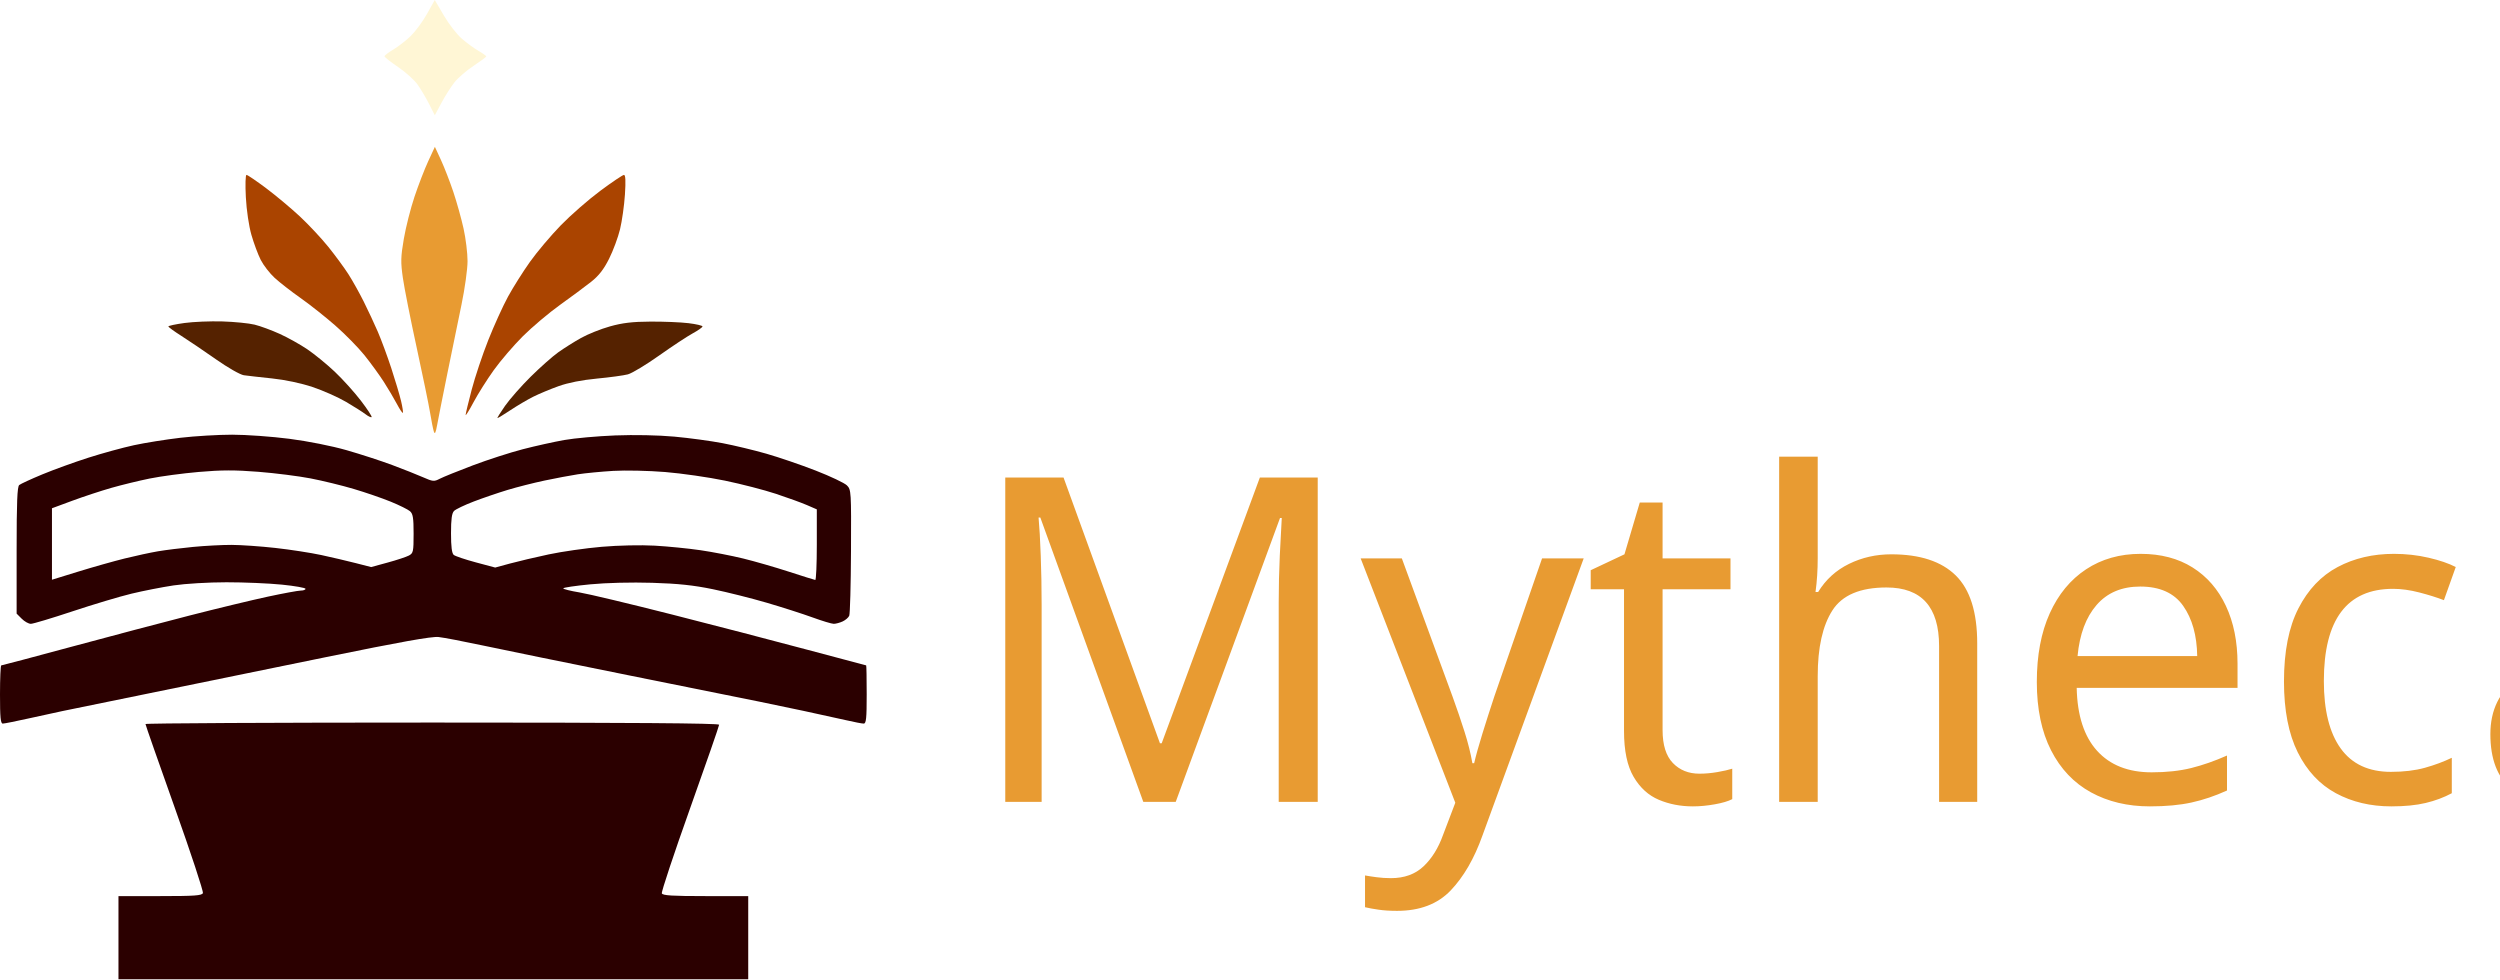
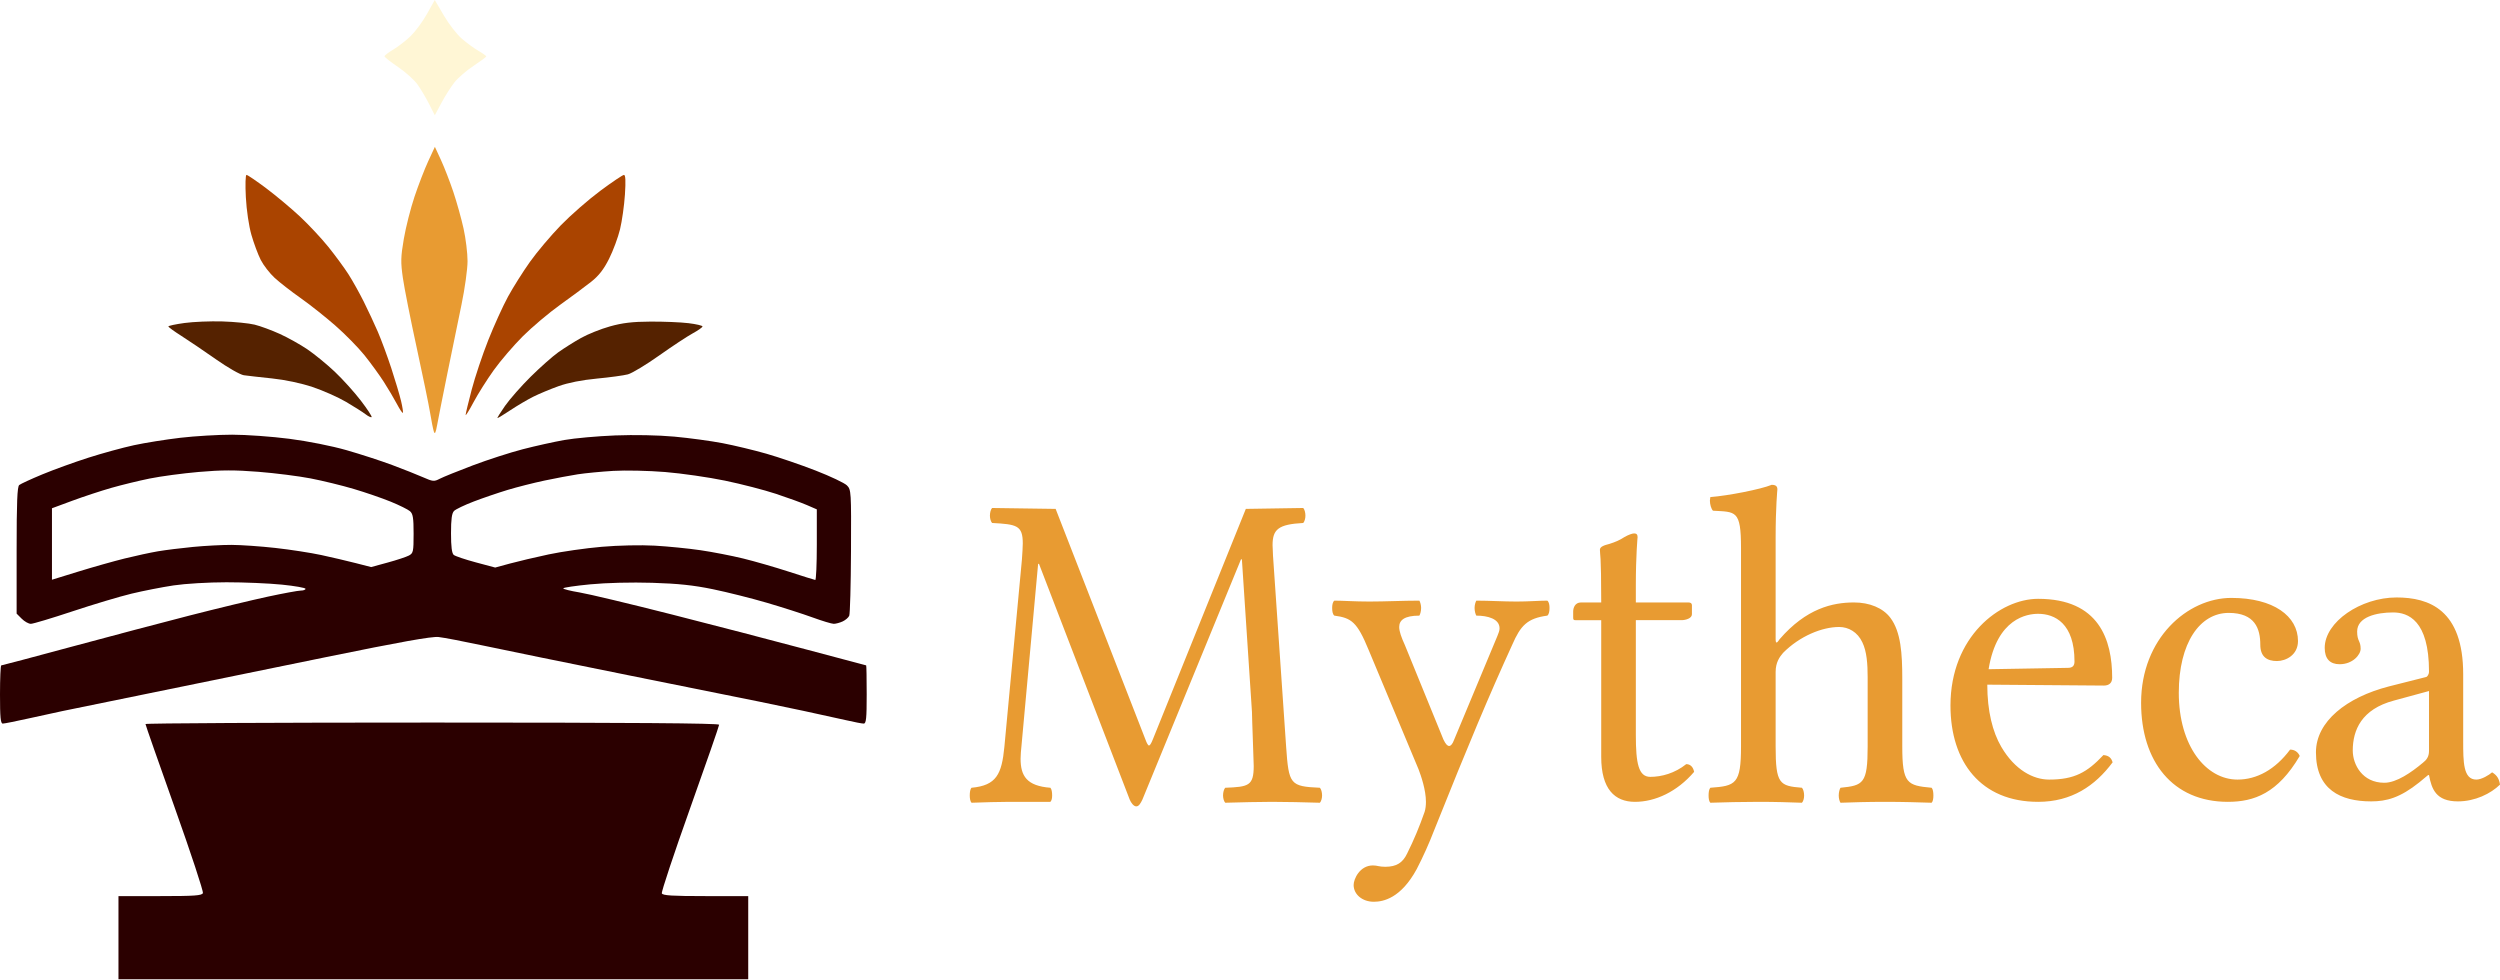
<svg xmlns="http://www.w3.org/2000/svg" version="1.1" id="svg1" width="1202.843" height="471.149" viewBox="0 0 1202.843 471.149">
  <defs id="defs1" />
  <g id="g1" transform="translate(-29.75415,-262.6001)">
    <g id="g6" transform="translate(-142.0649,-0.9565091)">
      <path style="fill:#fff6d5" d="m 384.258,312.963 -3.241,6.066 -2.731,-5.412 c -1.502,-2.977 -4.018,-7.213 -5.591,-9.414 -1.573,-2.201 -5.789,-5.988 -9.368,-8.416 -3.58,-2.427 -6.508,-4.746 -6.508,-5.153 0,-0.407 1.913,-1.871 4.25,-3.254 2.337,-1.383 6.099,-4.306 8.359,-6.497 2.26,-2.19 5.788,-6.985 7.841,-10.655 l 3.732,-6.673 4.367,7.46 c 2.402,4.103 6.299,9.127 8.659,11.165 2.361,2.038 5.976,4.677 8.035,5.864 2.058,1.188 3.733,2.384 3.722,2.659 -0.011,0.275 -2.743,2.3 -6.071,4.5 -3.328,2.2 -7.437,5.731 -9.132,7.846 -1.695,2.115 -4.54,6.576 -6.323,9.912 z" id="path56" />
      <path style="fill:#aa4400" d="m 365.652,462.206 c -0.216,0.216 -1.504,-1.708 -2.863,-4.276 -1.358,-2.568 -4.21,-7.381 -6.336,-10.697 -2.127,-3.315 -6.31,-9.067 -9.296,-12.782 -2.986,-3.715 -9.331,-10.164 -14.099,-14.333 -4.768,-4.169 -12.285,-10.12 -16.704,-13.226 -4.419,-3.106 -9.987,-7.438 -12.374,-9.627 -2.387,-2.189 -5.412,-6.096 -6.722,-8.682 -1.31,-2.586 -3.327,-8.004 -4.482,-12.04 -1.218,-4.259 -2.339,-11.85 -2.67,-18.089 -0.322,-6.058 -0.181,-10.75 0.321,-10.75 0.491,0 4.761,2.904 9.49,6.453 4.729,3.549 12.038,9.666 16.243,13.592 4.205,3.927 10.364,10.52 13.687,14.651 3.323,4.131 7.65,10.024 9.615,13.096 1.965,3.072 5.273,8.988 7.351,13.147 2.078,4.159 5.139,10.711 6.802,14.561 1.663,3.85 4.574,11.725 6.469,17.5 1.895,5.775 4.011,12.887 4.703,15.804 0.692,2.917 1.081,5.481 0.865,5.697 z" id="path55" />
      <path style="fill:#aa4400" d="m 399.65,457.088 c -2.078,3.914 -3.788,6.667 -3.799,6.117 -0.011,-0.55 1.297,-6.009 2.907,-12.131 1.61,-6.122 5.208,-16.879 7.996,-23.903 2.788,-7.024 7.059,-16.423 9.492,-20.886 2.433,-4.463 7.188,-12.002 10.567,-16.752 3.379,-4.751 10.05,-12.656 14.824,-17.566 4.774,-4.911 13.325,-12.378 19.002,-16.595 5.677,-4.216 10.807,-7.666 11.401,-7.666 0.741,0 0.884,2.98 0.456,9.494 -0.343,5.222 -1.401,12.713 -2.35,16.647 -0.95,3.934 -3.324,10.332 -5.277,14.216 -2.579,5.131 -4.947,8.168 -8.654,11.103 -2.807,2.222 -9.505,7.189 -14.886,11.039 -5.381,3.85 -13.434,10.635 -17.897,15.077 -4.463,4.443 -10.789,11.815 -14.059,16.383 -3.27,4.568 -7.645,11.508 -9.724,15.423 z" id="path54" />
      <path style="fill:#552200" d="m 411.184,464.705 c -0.271,0 1.363,-2.645 3.631,-5.879 2.268,-3.233 7.819,-9.539 12.336,-14.014 4.517,-4.474 10.453,-9.737 13.19,-11.694 2.738,-1.958 7.678,-5.074 10.978,-6.926 3.3,-1.852 9.6,-4.373 14,-5.603 6.056,-1.693 10.795,-2.252 19.5,-2.3 6.325,-0.035 14.537,0.305 18.25,0.756 3.712,0.451 6.75,1.162 6.75,1.581 0,0.419 -2.141,1.927 -4.758,3.351 -2.617,1.424 -9.885,6.223 -16.152,10.664 -6.266,4.441 -13.013,8.506 -14.992,9.033 -1.979,0.527 -8.679,1.441 -14.888,2.031 -7.293,0.692 -13.842,1.988 -18.5,3.66 -3.966,1.423 -9.46,3.72 -12.21,5.103 -2.75,1.383 -7.619,4.252 -10.821,6.376 -3.201,2.124 -6.043,3.861 -6.314,3.861 z" id="path53" />
      <path style="fill:#552200" d="m 350.622,464.235 c -0.274,0.274 -1.579,-0.335 -2.901,-1.354 -1.321,-1.019 -5.553,-3.702 -9.403,-5.963 -3.85,-2.261 -11.113,-5.483 -16.141,-7.159 -5.561,-1.855 -13.197,-3.471 -19.5,-4.127 -5.698,-0.593 -11.784,-1.282 -13.526,-1.532 -1.774,-0.254 -7.711,-3.645 -13.5,-7.711 -5.683,-3.992 -13.142,-9.041 -16.575,-11.22 -3.433,-2.18 -6.245,-4.227 -6.25,-4.55 -0.005,-0.323 3.479,-1.067 7.741,-1.655 4.263,-0.588 12.475,-0.926 18.25,-0.753 5.775,0.173 12.75,0.867 15.5,1.542 2.75,0.675 8.205,2.684 12.122,4.466 3.917,1.782 9.913,5.134 13.324,7.451 3.411,2.317 9.298,7.132 13.081,10.701 3.783,3.569 9.443,9.837 12.577,13.928 3.134,4.092 5.474,7.664 5.2,7.938 z" id="path52" />
      <path style="fill:#e89b32" d="m 382.11,468.205 c -0.661,3.668 -1.075,4.467 -1.553,3 -0.358,-1.1 -1.167,-5.15 -1.797,-9 -0.63,-3.85 -3.547,-18.025 -6.482,-31.5 -2.935,-13.475 -5.909,-28.473 -6.61,-33.329 -1.11,-7.702 -1.054,-10.113 0.444,-18.887 0.944,-5.532 3.254,-14.654 5.134,-20.271 1.88,-5.617 4.856,-13.318 6.615,-17.113 l 3.198,-6.9 2.945,6.387 c 1.62,3.513 4.293,10.411 5.941,15.329 1.648,4.918 3.859,12.844 4.914,17.613 1.055,4.769 1.916,11.821 1.914,15.671 -0.002,3.858 -1.315,13.284 -2.925,21 -1.607,7.7 -4.702,22.775 -6.878,33.5 -2.176,10.725 -4.363,21.75 -4.858,24.5 z" id="path51" />
      <path style="fill:#2b0000" d="m 173.168,611.705 c -1.067,0 -1.349,-2.921 -1.349,-14 0,-7.7 0.272,-14 0.605,-14 0.333,0 15.52,-4.031 33.75,-8.957 18.23,-4.926 43.884,-11.71 57.009,-15.075 13.125,-3.365 29.994,-7.435 37.487,-9.043 7.492,-1.609 14.641,-2.925 15.886,-2.925 1.245,0 2.263,-0.384 2.263,-0.854 0,-0.469 -5.089,-1.369 -11.309,-2 -6.22,-0.631 -18.257,-1.144 -26.75,-1.141 -8.626,0.003 -19.855,0.671 -25.441,1.512 -5.5,0.828 -14.607,2.616 -20.238,3.972 -5.631,1.356 -18.392,5.176 -28.359,8.488 -9.967,3.312 -18.993,6.022 -20.058,6.022 -1.065,0 -3.041,-1.105 -4.391,-2.455 l -2.455,-2.455 v -30.423 c 0,-23.125 0.3,-30.669 1.25,-31.448 0.688,-0.564 5.691,-2.869 11.119,-5.124 5.428,-2.254 15.38,-5.861 22.117,-8.014 6.736,-2.154 16.607,-4.86 21.936,-6.015 5.329,-1.155 15.398,-2.767 22.377,-3.583 6.979,-0.816 18.187,-1.484 24.907,-1.484 6.72,0 19.098,0.889 27.506,1.975 8.921,1.153 20.377,3.431 27.506,5.471 6.719,1.923 16.619,5.142 22,7.154 5.381,2.012 12.067,4.666 14.86,5.897 4.699,2.072 5.293,2.126 7.979,0.719 1.596,-0.836 8.761,-3.736 15.923,-6.443 7.161,-2.707 17.995,-6.208 24.075,-7.78 6.08,-1.572 15.08,-3.57 20,-4.441 4.92,-0.871 15.921,-1.859 24.446,-2.195 9.284,-0.366 20.713,-0.134 28.5,0.579 7.15,0.655 17.589,2.073 23.198,3.153 5.609,1.08 15.059,3.352 21,5.049 5.941,1.698 16.625,5.351 23.742,8.119 7.117,2.768 13.886,5.979 15.043,7.137 2.049,2.051 2.099,2.865 1.964,31.605 -0.076,16.225 -0.458,30.227 -0.848,31.115 -0.39,0.888 -1.831,2.126 -3.202,2.75 -1.371,0.625 -3.285,1.135 -4.254,1.135 -0.969,0 -5.56,-1.386 -10.203,-3.081 -4.643,-1.695 -14.516,-4.862 -21.941,-7.038 -7.425,-2.176 -19.125,-5.116 -26,-6.533 -9.325,-1.922 -16.748,-2.707 -29.224,-3.089 -9.99,-0.306 -21.969,-0.009 -29.75,0.739 -7.164,0.689 -13.026,1.558 -13.026,1.932 0,0.374 3.487,1.252 7.75,1.951 4.263,0.699 24.4,5.507 44.75,10.685 20.35,5.178 49.6,12.791 65,16.918 15.4,4.127 28.113,7.506 28.25,7.51 0.138,0.003 0.25,6.306 0.25,14.006 0,11.509 -0.256,14 -1.438,14 -0.791,0 -4.459,-0.701 -8.15,-1.557 -3.692,-0.856 -13.057,-2.909 -20.812,-4.562 -7.755,-1.653 -17.25,-3.637 -21.1,-4.409 -3.85,-0.772 -31.525,-6.349 -61.5,-12.394 -29.975,-6.044 -62.15,-12.622 -71.5,-14.617 -9.35,-1.995 -19.025,-3.846 -21.5,-4.113 -3.258,-0.352 -18.167,2.311 -54,9.642 -27.225,5.57 -65.925,13.491 -86,17.6 -20.075,4.11 -38.525,7.887 -41,8.393 -2.475,0.507 -9.631,2.068 -15.901,3.469 -6.271,1.401 -12.008,2.548 -12.75,2.548 z m 36.401,-73.155 c 7.013,-2.164 17.025,-4.993 22.25,-6.286 5.225,-1.293 12.425,-2.848 16,-3.456 3.575,-0.608 11.16,-1.554 16.856,-2.104 5.696,-0.55 14.021,-0.99 18.5,-0.979 4.479,0.011 13.994,0.672 21.144,1.469 7.15,0.797 17.083,2.332 22.073,3.411 4.99,1.079 12.431,2.823 16.535,3.874 l 7.462,1.912 7.967,-2.174 c 4.382,-1.196 8.979,-2.716 10.215,-3.378 2.085,-1.116 2.249,-1.884 2.249,-10.513 0,-7.626 -0.317,-9.582 -1.75,-10.817 -0.963,-0.829 -5.125,-2.888 -9.25,-4.575 -4.125,-1.688 -12.124,-4.44 -17.774,-6.117 -5.651,-1.677 -14.995,-3.959 -20.765,-5.073 -5.77,-1.113 -17.071,-2.547 -25.113,-3.185 -11.333,-0.9 -17.796,-0.884 -28.735,0.071 -7.762,0.678 -18.388,2.104 -23.613,3.169 -5.225,1.065 -13.542,3.093 -18.481,4.506 -4.94,1.413 -13.377,4.195 -18.75,6.182 l -9.769,3.613 v 17.193 17.193 z m 354.5,4.053 c 0.412,0.056 0.75,-7.564 0.75,-16.934 v -17.036 l -4.75,-2.063 c -2.612,-1.135 -9.341,-3.578 -14.952,-5.43 -5.611,-1.852 -16.636,-4.701 -24.5,-6.331 -7.864,-1.63 -20.805,-3.496 -28.759,-4.146 -7.954,-0.65 -19.204,-0.895 -25,-0.545 -5.796,0.351 -13.463,1.089 -17.038,1.641 -3.575,0.552 -10.775,1.907 -16,3.011 -5.225,1.104 -13.21,3.129 -17.744,4.501 -4.534,1.371 -11.858,3.873 -16.276,5.56 -4.418,1.687 -8.696,3.731 -9.506,4.541 -1.087,1.087 -1.474,3.914 -1.474,10.78 0,6.476 0.4,9.638 1.317,10.399 0.724,0.601 5.506,2.214 10.627,3.584 l 9.311,2.492 7.123,-1.939 c 3.917,-1.067 12.298,-3.042 18.623,-4.39 6.325,-1.348 17.8,-2.993 25.5,-3.656 8.09,-0.697 18.853,-0.93 25.496,-0.553 6.323,0.359 16.223,1.344 22,2.19 5.777,0.846 15.004,2.637 20.504,3.98 5.5,1.343 15.4,4.197 22,6.342 6.6,2.145 12.338,3.945 12.75,4.001 z" id="path8" />
      <path style="fill:#2b0000;fill-opacity:1" d="m 380.319,734.705 h -151.5 v -20 -20 h 20.031 c 16.636,0 20.126,-0.247 20.591,-1.459 0.308,-0.803 -5.781,-19.266 -13.531,-41.031 -7.75,-21.764 -14.091,-39.895 -14.091,-40.291 3e-5,-0.396 62.1,-0.719 138,-0.719 95.016,0 138,0.324 138,1.042 -2e-5,0.573 -6.318,18.765 -14.039,40.426 -7.722,21.662 -13.811,39.98 -13.531,40.708 0.399,1.039 4.927,1.324 21.039,1.324 h 20.531 v 20 20 z" id="path6" />
    </g>
-     <text xml:space="preserve" style="font-size:214.648px;line-height:0;font-family:Comfortaa;-inkscape-font-specification:Comfortaa;writing-mode:lr-tb;direction:ltr;fill:#e89b32;fill-opacity:1;stroke-width:1.118" x="501.867" y="636.896" id="text56" transform="scale(0.9822645,1.018056)">
-       <tspan id="tspan56" x="501.867" y="636.896" style="font-style:normal;font-variant:normal;font-weight:normal;font-stretch:normal;font-size:214.648px;font-family:Acathist;-inkscape-font-specification:Acathist;fill:#e89b32;fill-opacity:1;stroke-width:1.118">Mytheca</tspan>
-     </text>
+     <path style="font-size:214.648px;line-height:0;font-family:Acathist;-inkscape-font-specification:Acathist;fill:#e89b32;stroke-width:1.118" d="m 643.534,594.395 c 0,3.005 0.859,23.397 0.859,25.543 0,9.445 -2.576,9.874 -13.952,10.303 -0.644,0.644 -1.073,2.146 -1.073,3.649 0,1.288 0.429,2.79 1.073,3.434 7.942,-0.215 16.528,-0.429 22.967,-0.429 6.439,0 16.313,0.215 23.397,0.429 0.644,-0.644 1.073,-2.146 1.073,-3.434 0,-1.503 -0.429,-3.005 -1.073,-3.649 -14.596,-0.644 -15.24,-1.503 -16.528,-19.318 l -6.439,-90.367 c 0,-1.932 -0.215,-3.434 -0.215,-4.937 0,-7.513 2.79,-9.874 15.025,-10.518 0.644,-0.644 1.073,-2.146 1.073,-3.434 0,-1.503 -0.429,-3.005 -1.073,-3.649 l -28.119,0.429 -45.505,108.827 c -0.859,2.146 -1.503,3.005 -1.932,3.005 -0.429,0 -1.073,-1.073 -1.717,-2.79 l -44.003,-109.041 -31.124,-0.429 c -0.644,0.644 -1.073,2.146 -1.073,3.649 0,1.288 0.429,2.79 1.073,3.434 12.02,0.644 15.025,1.073 15.025,9.659 0,1.932 -0.215,4.508 -0.429,7.727 l -8.586,88.435 c -1.288,12.879 -3.864,18.245 -16.099,19.318 -0.644,0.644 -0.859,2.146 -0.859,3.649 0,1.288 0.215,2.79 0.859,3.434 6.439,-0.215 13.308,-0.429 18.46,-0.429 h 13.308 6.869 c 0.644,-0.644 0.859,-1.717 0.859,-3.005 0,-1.503 -0.215,-3.005 -0.859,-3.649 -11.591,-0.859 -14.596,-5.581 -14.596,-13.737 0,-1.932 0.215,-3.864 0.429,-6.01 l 8.157,-86.074 h 0.429 l 44.432,111.402 c 0.644,1.503 1.932,3.22 3.22,3.22 1.288,0 2.146,-1.503 3.005,-3.22 l 48.296,-113.549 h 0.429 z m 80.708,74.268 c 3.22,-6.01 6.01,-12.02 8.586,-18.46 17.172,-41.427 26.831,-63.536 38.207,-87.576 4.078,-9.015 7.298,-12.45 17.172,-13.737 0.859,-0.644 1.073,-2.146 1.073,-3.649 0,-1.288 -0.215,-2.79 -1.073,-3.434 -4.293,0 -9.015,0.429 -15.025,0.429 -6.439,0 -13.308,-0.429 -19.748,-0.429 -0.429,0.644 -0.859,2.146 -0.859,3.434 0,1.503 0.429,3.005 0.859,3.649 5.581,0 11.376,1.503 11.376,6.01 0,1.073 -0.429,2.146 -1.073,3.649 l -21.25,49.154 c -0.644,1.717 -1.503,2.79 -2.361,2.79 -0.859,0 -1.717,-0.859 -2.79,-3.005 l -18.889,-44.647 c -1.717,-3.649 -2.79,-6.439 -2.79,-8.586 0,-3.22 2.576,-5.366 9.874,-5.366 0.429,-0.644 0.859,-2.146 0.859,-3.649 0,-1.288 -0.429,-2.79 -0.859,-3.434 -8.157,0 -16.743,0.429 -24.47,0.429 -7.298,0 -12.879,-0.429 -17.172,-0.429 -0.859,0.644 -1.073,2.146 -1.073,3.434 0,1.503 0.215,3.005 1.073,3.649 8.371,1.073 11.162,3.005 16.743,16.099 l 24.47,56.452 c 1.288,3.22 3.649,9.874 3.649,15.455 0,1.717 -0.215,3.434 -0.644,4.722 -2.576,7.083 -5.152,13.094 -8.586,19.748 -2.146,4.293 -5.152,6.225 -10.732,6.225 -3.005,0 -3.864,-0.644 -6.01,-0.644 -6.439,0 -9.445,6.439 -9.445,9.23 0,4.508 4.293,7.942 9.874,7.942 4.722,0 13.308,-1.717 21.036,-15.455 z m 80.493,-125.998 c -3.005,0 -3.864,2.576 -3.864,4.293 v 2.79 c 0,1.073 0.215,1.288 1.073,1.288 h 12.664 v 64.609 c 0,15.24 6.654,21.25 16.528,21.25 9.874,0 20.606,-4.722 28.977,-14.167 -0.429,-2.146 -1.717,-3.649 -3.864,-3.649 -5.581,4.293 -12.02,6.01 -17.601,6.01 -5.795,0 -7.083,-6.439 -7.083,-19.748 v -54.306 h 22.323 c 2.146,0 5.152,-0.859 5.152,-2.79 v -4.293 c 0,-0.859 -0.644,-1.288 -1.717,-1.288 h -25.758 v -8.371 c 0,-13.952 0.859,-22.538 0.859,-22.538 0,-1.288 -0.644,-1.717 -1.717,-1.717 -0.859,0 -2.79,0.644 -4.722,1.717 -2.361,1.503 -4.508,2.361 -7.298,3.22 -2.576,0.644 -4.722,1.288 -4.722,2.79 0,2.576 0.644,1.073 0.644,24.899 z m 95.304,32.841 c 0,-4.508 1.932,-7.083 3.649,-9.015 8.157,-7.942 19.104,-12.235 27.475,-12.235 4.508,0 9.015,2.361 11.376,7.298 2.146,4.293 2.576,10.088 2.576,16.528 v 32.626 c 0,17.601 -2.146,18.46 -13.308,19.533 -0.429,0.644 -0.859,2.146 -0.859,3.649 0,1.503 0.429,2.79 0.859,3.434 6.01,-0.215 13.308,-0.429 21.894,-0.429 8.586,0 15.669,0.215 22.753,0.429 0.644,-0.644 0.859,-1.932 0.859,-3.434 0,-1.503 -0.215,-3.005 -0.859,-3.649 -12.02,-1.073 -14.381,-1.932 -14.381,-19.533 v -31.983 c 0,-11.806 -0.644,-22.109 -5.795,-28.763 -3.649,-4.722 -10.303,-7.298 -17.816,-7.298 -10.518,0 -23.397,2.79 -36.49,17.386 -0.644,0.859 -1.932,3.005 -1.932,0 v -48.296 c 0,-13.952 0.859,-22.538 0.859,-22.538 0,-1.503 -0.859,-2.146 -2.79,-2.146 -5.366,2.146 -21.465,5.152 -30.051,5.795 0,0.429 -0.215,1.073 -0.215,1.717 0,1.717 0.644,3.864 1.503,4.722 11.162,0.644 13.737,-0.429 13.737,17.601 v 93.801 c 0,17.816 -2.576,18.674 -15.025,19.533 -0.644,0.644 -0.859,2.146 -0.859,3.649 0,1.503 0.215,2.79 0.859,3.434 7.083,-0.215 15.025,-0.429 23.611,-0.429 8.157,0 15.24,0.215 21.25,0.429 0.644,-0.644 1.073,-1.932 1.073,-3.434 0,-1.503 -0.429,-3.005 -1.073,-3.649 -10.947,-0.859 -12.879,-1.717 -12.879,-19.533 z m 104.319,-1.288 c 4.078,-24.255 19.104,-26.187 24.255,-26.187 8.157,0 17.816,4.508 17.816,22.538 0,1.932 -0.859,3.005 -3.22,3.005 z m 24.255,62.677 c 16.313,0 27.904,-7.513 36.49,-18.674 -0.644,-2.146 -1.932,-3.22 -4.508,-3.434 -7.942,8.157 -14.167,11.591 -26.616,11.591 -7.727,0 -16.742,-4.508 -23.397,-15.455 -4.293,-7.083 -6.869,-16.957 -6.869,-29.407 l 57.096,0.429 c 2.576,0 4.078,-1.288 4.078,-3.649 0,-18.03 -6.439,-37.349 -36.276,-37.349 -18.674,0 -42.93,17.816 -42.93,50.442 0,26.831 15.025,45.505 42.93,45.505 z m 128.145,-21.679 c -0.859,-1.932 -2.576,-3.005 -4.722,-3.005 -7.298,9.445 -16.313,14.167 -25.758,14.167 -15.455,0 -28.763,-15.884 -28.763,-40.998 0,-23.611 10.303,-37.778 24.47,-37.778 12.879,0 15.455,7.513 15.455,15.025 0,5.795 3.434,7.727 8.157,7.727 4.293,0 10.303,-2.79 10.303,-9.445 0,-11.806 -12.02,-20.392 -32.626,-20.392 -21.465,0 -44.218,19.104 -44.218,49.584 0,27.69 15.455,46.793 42.5,46.793 12.879,0 24.47,-4.078 35.202,-21.679 z m 63.321,-30.695 v 28.334 c 0,2.79 -1.288,4.293 -3.005,5.581 -5.581,4.508 -12.879,9.445 -18.889,9.445 -10.732,0 -15.455,-8.586 -15.455,-15.24 0,-9.659 4.293,-19.533 20.177,-23.611 z m -35.202,-28.119 c 0,-6.869 9.444,-9.015 17.601,-9.015 7.298,0 17.601,3.649 17.601,27.904 0,1.503 -0.859,2.361 -1.288,2.576 l -18.46,4.508 c -20.606,5.152 -35.632,16.528 -35.632,31.124 0,17.601 12.02,23.182 27.046,23.182 7.513,0 14.167,-1.717 23.611,-9.015 l 4.293,-3.434 h 0.429 c 1.288,6.654 3.434,12.45 14.167,12.45 8.371,0 16.099,-3.649 20.606,-7.942 -0.429,-2.576 -1.288,-4.293 -3.864,-5.795 -1.502,1.288 -5.152,3.434 -7.727,3.434 -6.439,0 -6.439,-8.371 -6.439,-18.245 v -31.553 c 0,-30.48 -16.742,-36.276 -32.627,-36.276 -17.601,0 -35.202,11.591 -35.202,23.826 0,5.152 2.576,7.727 7.298,7.727 6.439,0 10.303,-4.508 10.303,-7.298 0,-3.864 -1.717,-3.434 -1.717,-8.157 z" id="text56" transform="scale(0.9822645,1.018056)" aria-label="Mytheca" />
  </g>
</svg>
